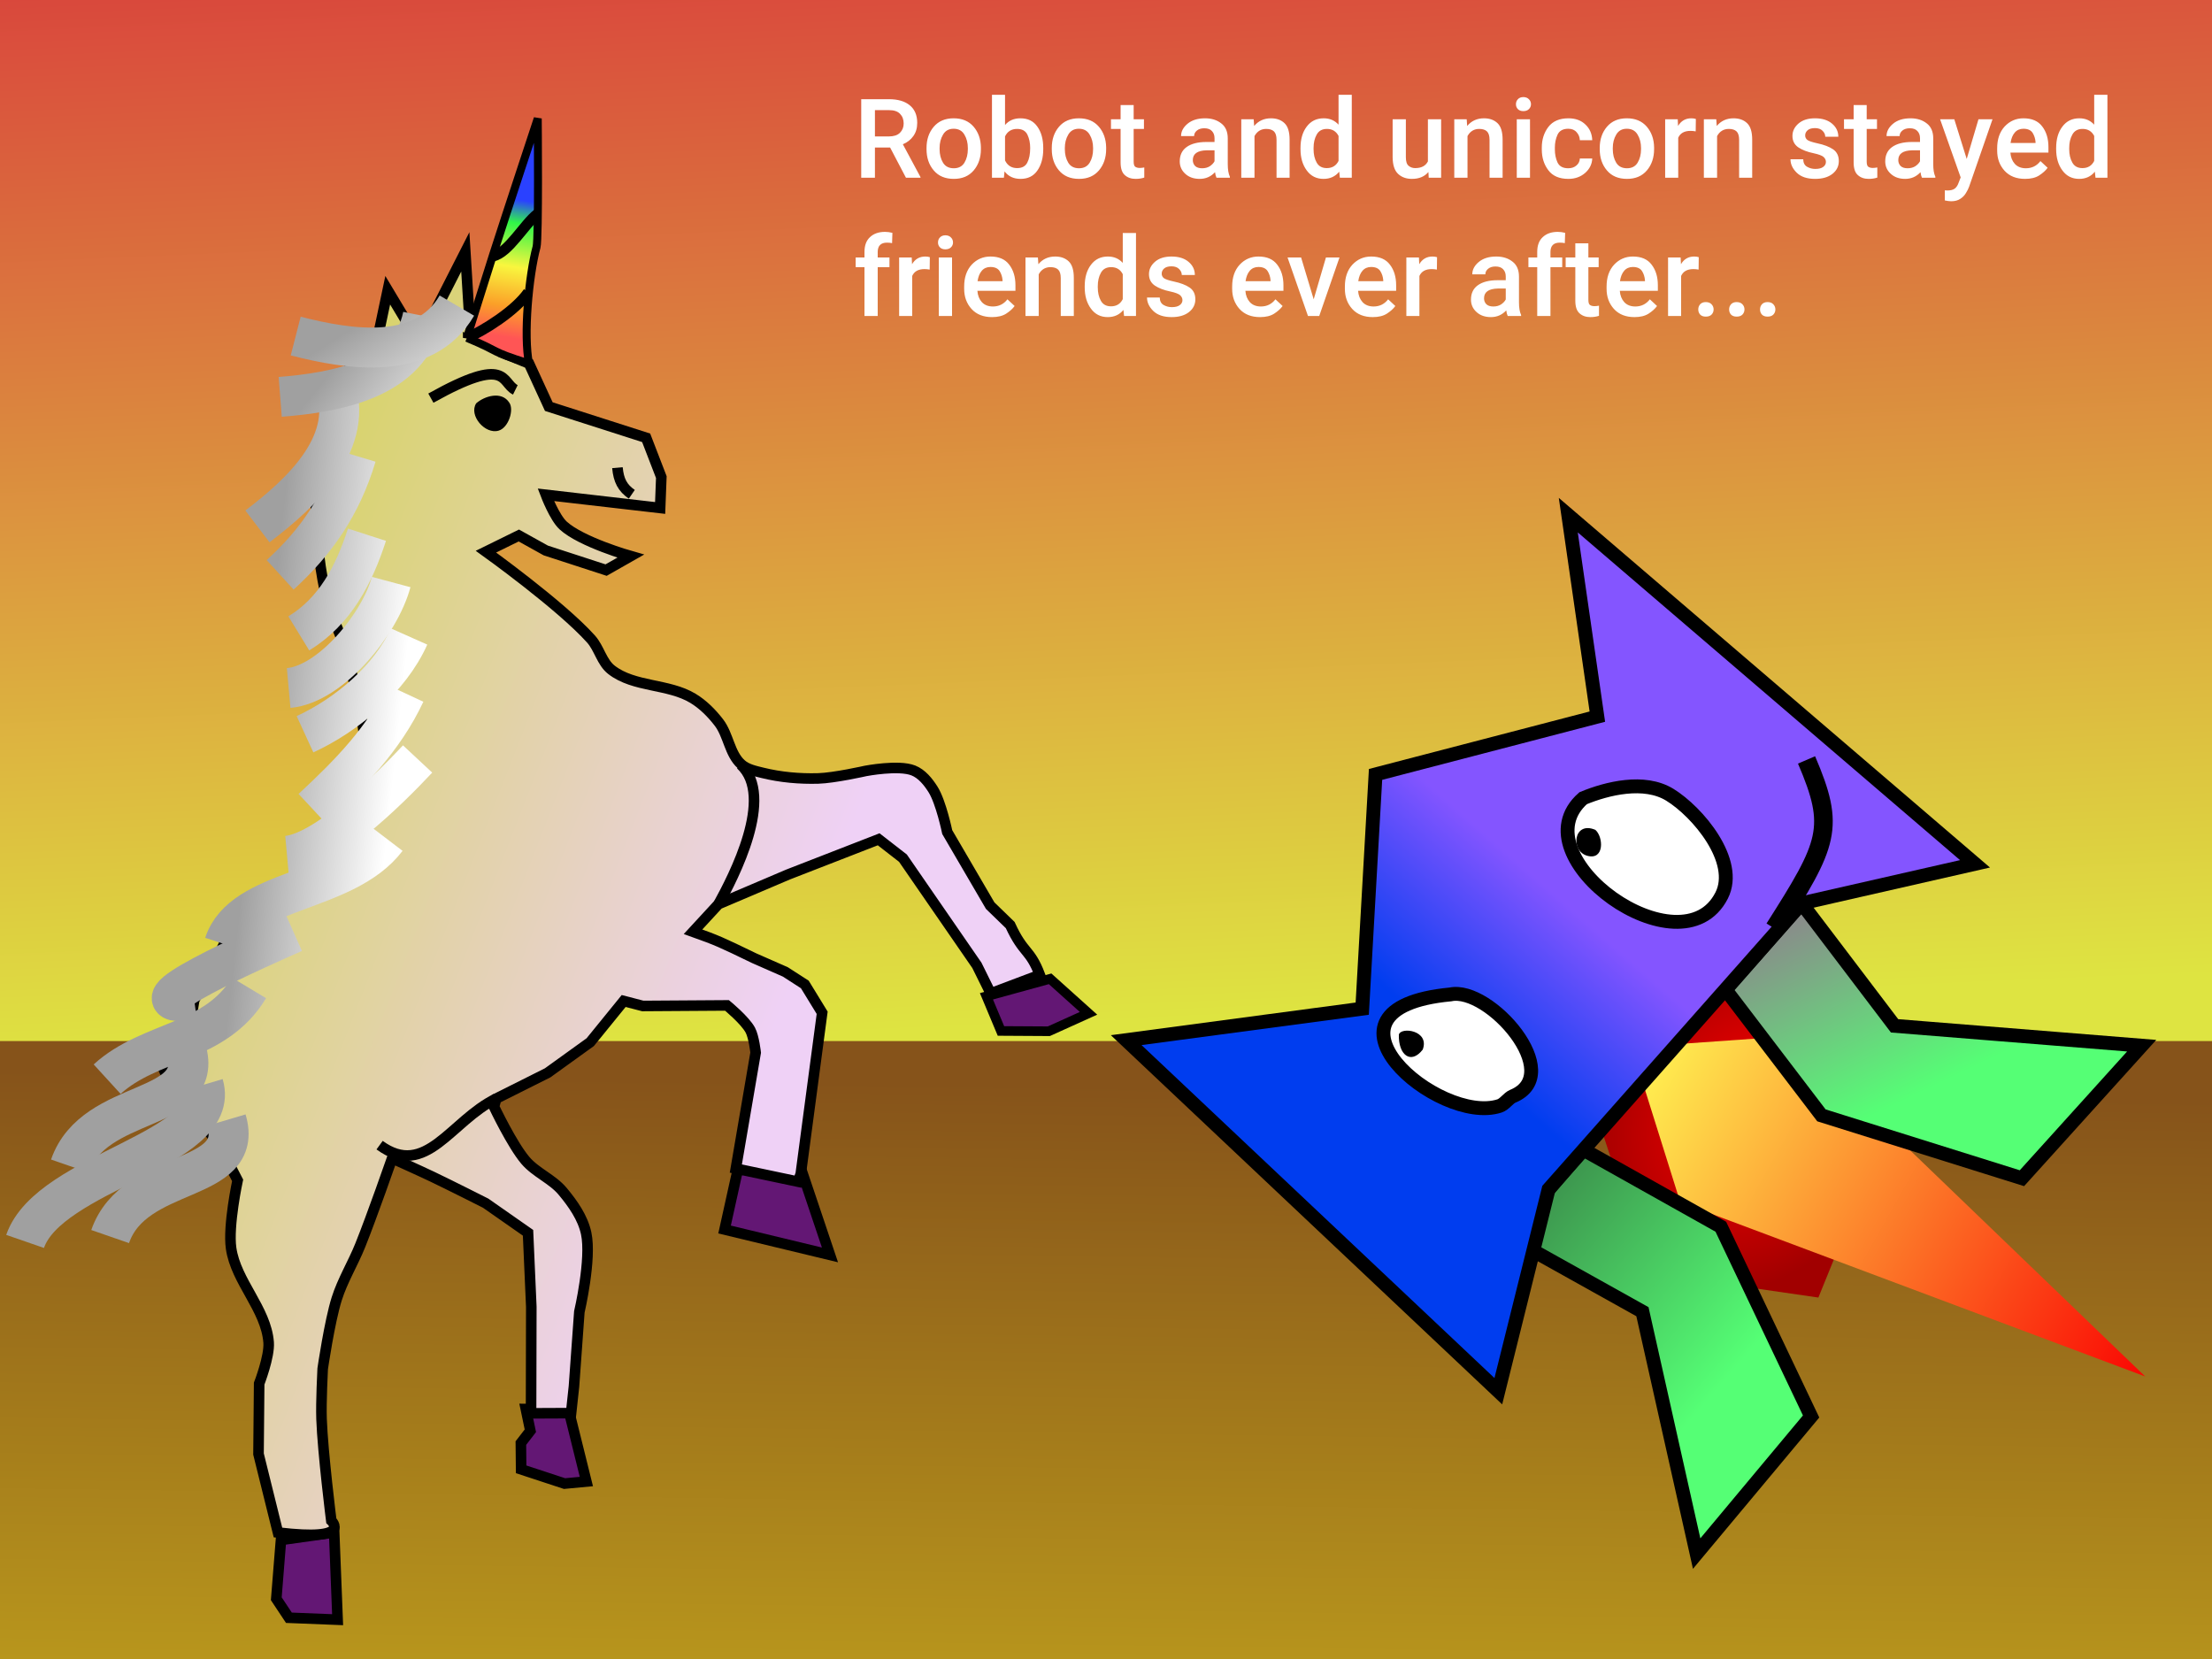
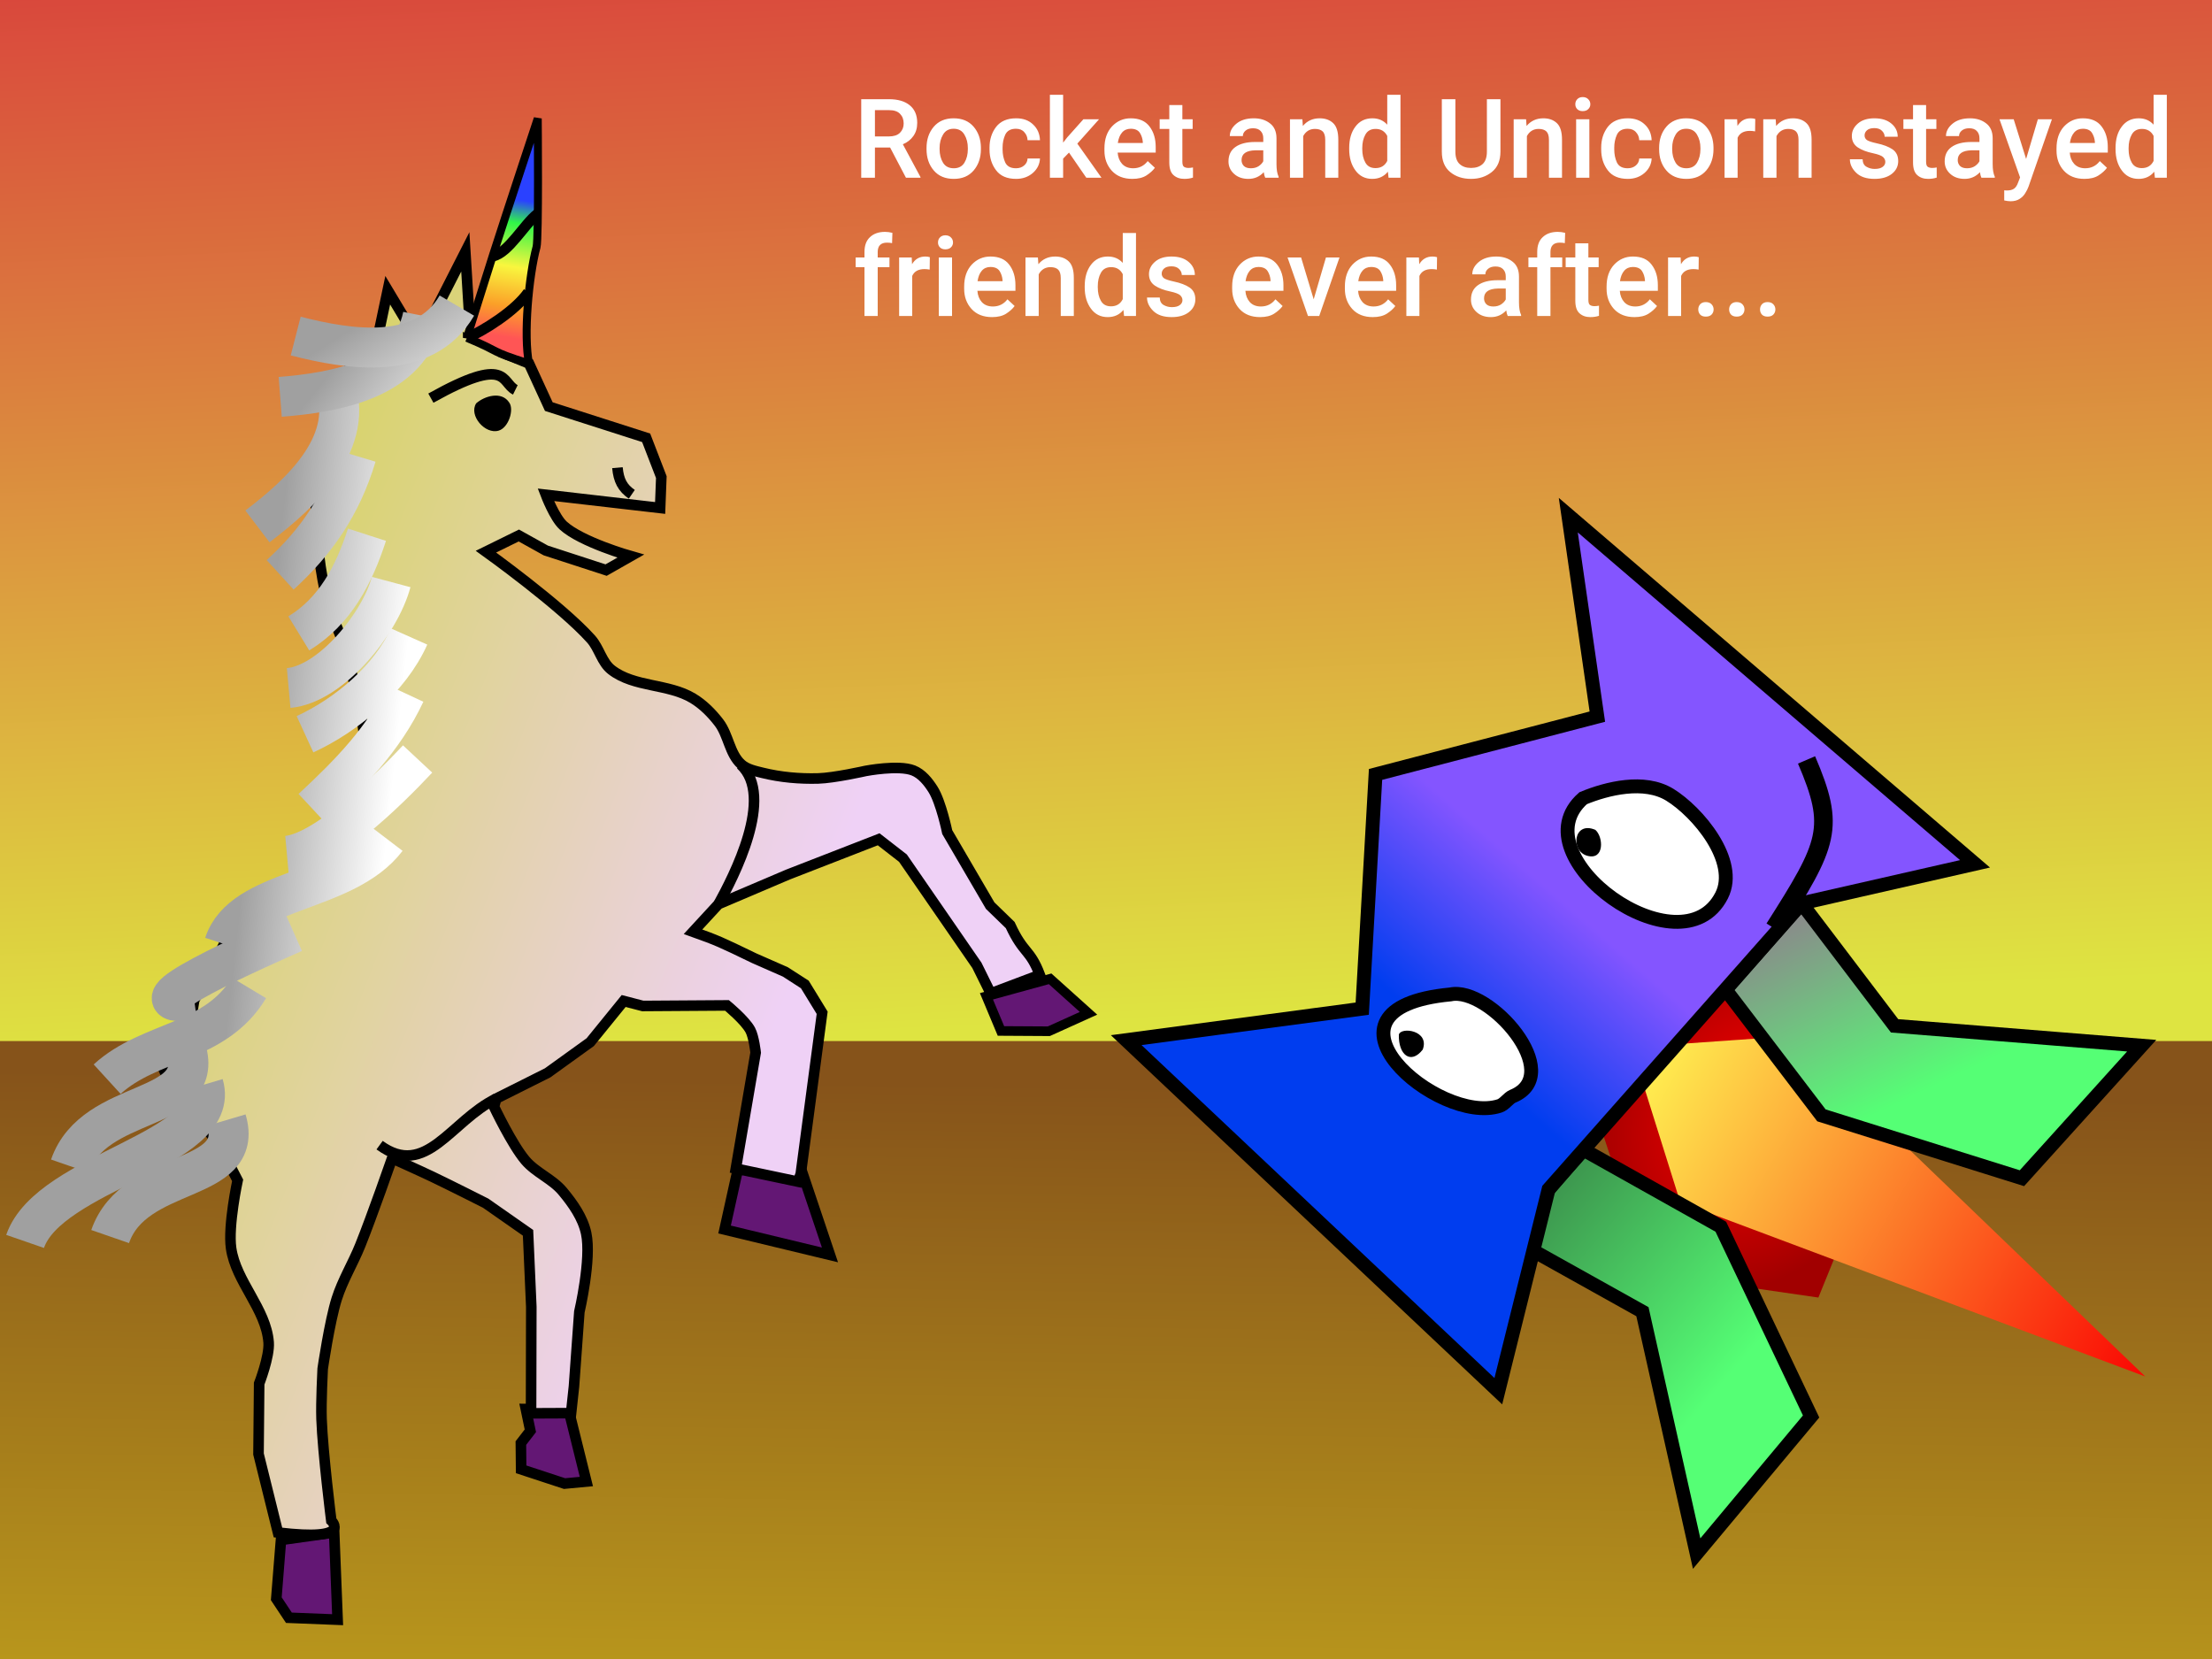
<svg xmlns="http://www.w3.org/2000/svg" xmlns:xlink="http://www.w3.org/1999/xlink" width="800" height="600" viewBox="0 0 211.667 158.75" version="1.1" id="svg68892">
  <defs id="defs68886">
    <linearGradient xlink:href="#linearGradient42288" id="linearGradient42290-5-4" x1="71.972" y1="202.472" x2="81.622" y2="186.71" gradientUnits="userSpaceOnUse" gradientTransform="matrix(-5.762874,4.375918,4.375918,5.762874,-118.1013,-1405.841)" />
    <linearGradient id="linearGradient42288">
      <stop style="stop-color:#efd1f6;stop-opacity:1" offset="0" id="stop42284" />
      <stop style="stop-color:#d4d453;stop-opacity:1" offset="1" id="stop42286" />
    </linearGradient>
    <linearGradient xlink:href="#linearGradient37591" id="linearGradient43170" gradientUnits="userSpaceOnUse" gradientTransform="matrix(-9.945845,-6.189347,-6.595278,10.06986,2272.381,-489.0252)" x1="120.691" y1="114.614" x2="121.494" y2="112.676" />
    <linearGradient id="linearGradient37591">
      <stop id="stop37587" offset="0" style="stop-color:#ff5555;stop-opacity:1" />
      <stop style="stop-color:#fb9f28;stop-opacity:1" offset="0.222" id="stop37595" />
      <stop style="stop-color:#f9f63e;stop-opacity:1" offset="0.513" id="stop37593" />
      <stop id="stop37597" offset="0.831" style="stop-color:#30f548;stop-opacity:1" />
      <stop id="stop37589" offset="1" style="stop-color:#2a41ff;stop-opacity:1" />
    </linearGradient>
    <linearGradient xlink:href="#linearGradient42401" id="linearGradient43172" gradientUnits="userSpaceOnUse" x1="72.731" y1="190.313" x2="75.253" y2="187.924" gradientTransform="matrix(-5.762874,4.375918,4.375918,5.762874,-118.1013,-1405.841)" />
    <linearGradient id="linearGradient42401">
      <stop style="stop-color:#ffffff;stop-opacity:1" offset="0" id="stop42397" />
      <stop style="stop-color:#a0a0a0;stop-opacity:1" offset="1" id="stop42399" />
    </linearGradient>
    <linearGradient xlink:href="#linearGradient42401" id="linearGradient43192" gradientUnits="userSpaceOnUse" gradientTransform="matrix(-7.213752,0.5667128,0.5667128,7.213752,682.1893,-1424.705)" x1="72.731" y1="190.313" x2="75.253" y2="187.924" />
    <linearGradient xlink:href="#linearGradient42401" id="linearGradient43194" gradientUnits="userSpaceOnUse" gradientTransform="matrix(-7.008416,-1.800414,-1.800414,7.008416,1101.624,-1231.252)" x1="72.731" y1="190.313" x2="75.253" y2="187.924" />
    <linearGradient xlink:href="#linearGradient42401" id="linearGradient43196" gradientUnits="userSpaceOnUse" gradientTransform="matrix(-5.762874,4.375918,4.375918,5.762874,-114.9638,-1399.468)" x1="72.731" y1="190.313" x2="75.253" y2="187.924" />
    <linearGradient xlink:href="#linearGradient42401" id="linearGradient43198" gradientUnits="userSpaceOnUse" gradientTransform="matrix(-5.762874,4.375918,4.375918,5.762874,-110.814,-1393.069)" x1="72.731" y1="190.313" x2="75.253" y2="187.924" />
    <linearGradient xlink:href="#linearGradient42401" id="linearGradient82842" gradientUnits="userSpaceOnUse" gradientTransform="matrix(-5.762874,4.375918,4.375918,5.762874,-118.1013,-1405.841)" x1="72.731" y1="190.313" x2="75.253" y2="187.924" />
    <linearGradient xlink:href="#linearGradient42401" id="linearGradient82844" gradientUnits="userSpaceOnUse" gradientTransform="matrix(-5.762874,4.375918,4.375918,5.762874,-118.1013,-1405.841)" x1="72.731" y1="190.313" x2="75.253" y2="187.924" />
    <linearGradient xlink:href="#linearGradient42401" id="linearGradient82846" gradientUnits="userSpaceOnUse" gradientTransform="matrix(-5.762874,4.375918,4.375918,5.762874,-118.1013,-1405.841)" x1="72.731" y1="190.313" x2="75.253" y2="187.924" />
    <linearGradient xlink:href="#linearGradient42401" id="linearGradient82848" gradientUnits="userSpaceOnUse" gradientTransform="matrix(-5.762874,4.375918,4.375918,5.762874,-118.1013,-1405.841)" x1="72.731" y1="190.313" x2="75.253" y2="187.924" />
    <linearGradient xlink:href="#linearGradient42401" id="linearGradient82850" gradientUnits="userSpaceOnUse" gradientTransform="matrix(-5.762874,4.375918,4.375918,5.762874,-118.1013,-1405.841)" x1="72.731" y1="190.313" x2="75.253" y2="187.924" />
    <linearGradient xlink:href="#linearGradient42401" id="linearGradient82852" gradientUnits="userSpaceOnUse" gradientTransform="matrix(-5.762874,4.375918,4.375918,5.762874,-118.1013,-1405.841)" x1="72.731" y1="190.313" x2="75.253" y2="187.924" />
    <linearGradient xlink:href="#linearGradient42401" id="linearGradient82854" gradientUnits="userSpaceOnUse" gradientTransform="matrix(-5.762874,4.375918,4.375918,5.762874,-118.1013,-1405.841)" x1="72.731" y1="190.313" x2="75.253" y2="187.924" />
    <linearGradient xlink:href="#linearGradient42401" id="linearGradient82856" gradientUnits="userSpaceOnUse" gradientTransform="matrix(-5.762874,4.375918,4.375918,5.762874,-118.1013,-1405.841)" x1="72.731" y1="190.313" x2="75.253" y2="187.924" />
    <linearGradient xlink:href="#linearGradient42401" id="linearGradient82858" gradientUnits="userSpaceOnUse" gradientTransform="matrix(-5.762874,4.375918,4.375918,5.762874,-118.1013,-1405.841)" x1="72.731" y1="190.313" x2="75.253" y2="187.924" />
    <linearGradient xlink:href="#linearGradient42401" id="linearGradient82860" gradientUnits="userSpaceOnUse" gradientTransform="matrix(-5.762874,4.375918,4.375918,5.762874,-118.1013,-1405.841)" x1="72.731" y1="190.313" x2="75.253" y2="187.924" />
    <linearGradient xlink:href="#linearGradient47856" id="linearGradient47860" x1="89.391" y1="139.006" x2="91.659" y2="215.357" gradientUnits="userSpaceOnUse" gradientTransform="matrix(1,0,0,1.444361,4.242728,-74.54912)" />
    <linearGradient id="linearGradient47856">
      <stop id="stop47852" offset="0" style="stop-color:#d93c3c;stop-opacity:1" />
      <stop id="stop47854" offset="1" style="stop-color:#dee441;stop-opacity:1" />
    </linearGradient>
    <linearGradient xlink:href="#linearGradient47824" id="linearGradient47826" x1="84.667" y1="229.153" x2="83.533" y2="309.284" gradientUnits="userSpaceOnUse" gradientTransform="translate(0.4819681,12.63325)" />
    <linearGradient id="linearGradient47824">
      <stop style="stop-color:#86531a;stop-opacity:1" offset="0" id="stop47820" />
      <stop style="stop-color:#cdb21d;stop-opacity:1" offset="1" id="stop47822" />
    </linearGradient>
    <linearGradient xlink:href="#linearGradient14325" id="linearGradient14327" x1="128.738" y1="127.378" x2="128.664" y2="110.926" gradientUnits="userSpaceOnUse" gradientTransform="matrix(1.329584,-0.7044419,0.7044419,1.329584,-110.8409,186.421)" />
    <linearGradient id="linearGradient14325">
      <stop style="stop-color:#55ff75;stop-opacity:1;" offset="0" id="stop14321" />
      <stop style="stop-color:#3d954e;stop-opacity:1" offset="1" id="stop14323" />
    </linearGradient>
    <linearGradient xlink:href="#linearGradient14317" id="linearGradient14319" x1="143.123" y1="122.271" x2="148.412" y2="110.081" gradientUnits="userSpaceOnUse" gradientTransform="matrix(1.329584,-0.7044419,0.7044419,1.329584,-110.8409,186.421)" />
    <linearGradient id="linearGradient14317">
      <stop style="stop-color:#55ff75;stop-opacity:1;" offset="0" id="stop14313" />
      <stop style="stop-color:#898c8a;stop-opacity:1" offset="1" id="stop14315" />
    </linearGradient>
    <linearGradient xlink:href="#linearGradient4775" id="linearGradient4777" x1="121.128" y1="123.78" x2="117.638" y2="123.774" gradientUnits="userSpaceOnUse" gradientTransform="matrix(4.430842,-2.347553,2.347553,4.430842,-679.1402,-48.81989)" />
    <linearGradient id="linearGradient4775">
      <stop style="stop-color:#8455ff;stop-opacity:1;" offset="0" id="stop4771" />
      <stop style="stop-color:#003def;stop-opacity:1" offset="1" id="stop4773" />
    </linearGradient>
    <radialGradient xlink:href="#linearGradient4794" id="radialGradient4796" cx="107.17" cy="57.269" fx="107.17" fy="57.269" r="3.813" gradientTransform="matrix(1,0,0,1.263863,0,-15.11103)" gradientUnits="userSpaceOnUse" />
    <linearGradient id="linearGradient4794">
      <stop style="stop-color:#fa0000;stop-opacity:1;" offset="0" id="stop4790" />
      <stop style="stop-color:#a10000;stop-opacity:1" offset="1" id="stop4792" />
    </linearGradient>
    <linearGradient xlink:href="#linearGradient4784" id="linearGradient4786" x1="104.757" y1="56.37" x2="120.797" y2="56.37" gradientUnits="userSpaceOnUse" gradientTransform="translate(-1.27567,1.228423)" />
    <linearGradient id="linearGradient4784">
      <stop style="stop-color:#fffd55;stop-opacity:1" offset="0" id="stop4780" />
      <stop style="stop-color:#fa0000;stop-opacity:1" offset="1" id="stop4782" />
    </linearGradient>
  </defs>
  <g id="layer1" transform="translate(0,-138.25)">
    <rect style="opacity:1;vector-effect:none;fill:url(#linearGradient47826);fill-opacity:1;stroke:none;stroke-width:1;stroke-linecap:round;stroke-linejoin:miter;stroke-miterlimit:4;stroke-dasharray:none;stroke-dashoffset:0;stroke-opacity:1" id="rect47818" width="233.211" height="78.241" x="-6.7" y="236.684" />
    <rect style="opacity:1;vector-effect:none;fill:url(#linearGradient47860);fill-opacity:1;stroke:none;stroke-width:1.202;stroke-linecap:round;stroke-linejoin:miter;stroke-miterlimit:4;stroke-dasharray:none;stroke-dashoffset:0;stroke-opacity:1" id="rect47818-8" width="233.211" height="113.008" x="-5.774" y="124.861" />
    <g id="g82918" transform="matrix(0.5281991,0,0,0.5281991,-119.1082,213.6657)">
      <path id="path42261-6-2" d="m 415.741,34.545 6.957,6.249 -7.19,3.25 -8.675,-0.052 -2.627,-6.278 z" style="fill:#631774;fill-opacity:1;stroke:#000000;stroke-width:1.742px;stroke-linecap:butt;stroke-linejoin:miter;stroke-opacity:1" />
      <path id="path42263-4-4" d="m 370.35,68.176 5.509,16.387 -19.097,-4.6 2.357,-10.657 c 6.599,-1.07 5.64,-1.357 11.232,-1.129 z" style="fill:#631774;fill-opacity:1;stroke:#000000;stroke-width:1.915px;stroke-linecap:butt;stroke-linejoin:miter;stroke-opacity:1" />
      <path id="path42265-2-5" d="m 328.485,112.541 3.243,13.079 -3.956,0.372 -7.863,-2.584 -0.048,-4.757 1.719,-2.225 -0.82,-3.946 z" style="fill:#631774;fill-opacity:1;stroke:#000000;stroke-width:1.915px;stroke-linecap:butt;stroke-linejoin:miter;stroke-opacity:1" />
      <path id="path42267-2-6" d="m 286.039,134.846 0.623,15.803 -8.825,-0.351 -2.286,-3.446 0.851,-10.644 z" style="fill:#631774;fill-opacity:1;stroke:#000000;stroke-width:1.915px;stroke-linecap:butt;stroke-linejoin:miter;stroke-opacity:1" />
      <path id="path42281-7-9" d="m 285.94,-73.726 7.579,-5.968 2.222,-10.505 3.982,6.644 3.549,-0.783 6.524,-12.815 0.787,12.789 1.156,0.822 4.465,0.499 0.504,4.226 4.631,1.902 3.583,7.797 17.636,5.653 2.748,7.12 -0.215,5.592 -20.706,-2.389 c 0,0 1.566,4.12 3.134,5.557 3.303,3.026 12.237,5.556 12.237,5.556 l -4.453,2.531 -10.931,-3.558 -4.878,-2.711 -5.956,2.929 c 0,0 13.518,9.689 19.03,15.828 1.492,1.661 1.942,4.21 3.705,5.579 4.114,3.196 10.293,2.466 14.753,5.158 1.838,1.109 3.404,2.687 4.714,4.389 1.74,2.265 1.914,5.648 4.039,7.557 1.025,0.922 2.496,1.22 3.834,1.551 3.293,0.815 6.735,1.119 10.126,1.023 2.893,-0.082 8.576,-1.362 8.576,-1.362 0,0 5.969,-1.151 8.647,-0.085 1.538,0.612 2.692,2.047 3.574,3.448 1.445,2.294 2.567,7.718 2.567,7.718 l 7.779,13.322 3.625,3.515 c 2.461,5.334 3.531,4.24 5.375,9.03 l -8.897,3.354 -2.505,-5.073 -13.398,-19.425 -4.4,-3.42 -16.415,6.383 -12.604,5.364 -4.613,5.005 c 4.463,1.597 4.963,1.834 11.083,4.794 l 5.639,2.479 3.531,2.276 3.142,5.127 -3.884,29.217 -0.506,1.377 -11.251,-2.372 3.591,-21.002 c 0,0 -0.309,-2.858 -0.975,-4.091 -0.973,-1.8 -4.215,-4.462 -4.215,-4.462 l -15.254,0.101 -3.464,-0.901 -6.058,7.455 -7.721,5.562 -9.306,4.662 -0.405,1.479 c 0,0 3.251,6.853 5.676,9.714 1.896,2.236 4.89,3.366 6.765,5.62 1.857,2.231 3.645,4.76 4.255,7.598 1.001,4.656 -1.239,14.235 -1.239,14.235 l -0.975,13.503 -0.521,4.838 -7.251,0.032 0.044,-19.3 -0.593,-13.405 -7.677,-5.365 c 0,0 -6.44,-3.259 -9.698,-4.812 -2.398,-1.143 -7.246,-3.316 -7.246,-3.316 0,0 -3.688,10.575 -5.778,15.768 -1.317,3.271 -3.195,6.321 -4.258,9.683 -1.299,4.11 -2.544,12.68 -2.544,12.68 0,0 -0.316,6.061 -0.206,9.09 0.225,6.165 1.767,18.424 1.767,18.424 0,0 4.08,3.804 -9.661,2.15 l -3.526,-14.225 0.118,-12.756 c 0,0 1.911,-4.919 1.716,-7.465 -0.469,-6.106 -5.936,-11.004 -6.801,-17.067 -0.581,-4.075 1.182,-12.291 1.182,-12.291 l -3.509,-6.79 c 0,0 -10.16,-11.603 -10.102,-14.242 l 4.292,-2.658 1.46,-8.959 5.426,-10.167 10.503,-9.516 c 0,0 5.616,-2.945 8.005,-4.99 1.464,-1.252 2.803,-2.711 3.779,-4.372 1.244,-2.115 2.011,-4.514 2.526,-6.913 0.696,-3.247 0.93,-6.622 0.719,-9.936 -0.371,-5.813 -1.921,-11.51 -3.464,-17.127 -0.997,-3.627 -2.942,-6.973 -3.731,-10.651 -1.381,-6.441 -1.956,-13.109 -1.686,-19.691 0.26,-6.34 3.172,-18.769 3.172,-18.769 z" style="fill:url(#linearGradient42290-5-4);fill-opacity:1;stroke:#000000;stroke-width:1.915px;stroke-linecap:butt;stroke-linejoin:miter;stroke-opacity:1" />
      <path id="path42292-5-0" d="m 303.558,-70.65 c 14.124,-7.912 12.705,-2.78 15.302,-1.502" style="fill:none;stroke:#000000;stroke-width:1.915px;stroke-linecap:butt;stroke-linejoin:miter;stroke-opacity:1" />
      <path id="path42294-1-1" d="m 317.772,-69.824 c 0.88,1.28 -0.133,4.521 -1.932,5.059 -2.473,0.739 -5.466,-2.766 -4.075,-4.944 1.469,-1.306 4.612,-2.31 6.007,-0.115 z" style="fill:#000000;fill-opacity:1;stroke:none;stroke-width:1.218px;stroke-linecap:butt;stroke-linejoin:miter;stroke-opacity:1" />
      <path id="path37572-1-6-0" d="m 310.084,-81.571 c 1.521,-4.783 3.134,-10.049 4.744,-15.06 2.649,-8.243 8.091,-24.683 8.091,-24.683 0,0 0.199,21.737 -0.219,23.283 -1.396,5.164 -2.407,16.039 -1.361,21.116 -7.635,-2.428 -4.631,-1.902 -11.255,-4.657 z" style="fill:url(#linearGradient43170);fill-opacity:1;stroke:#000000;stroke-width:1.447;stroke-linecap:butt;stroke-linejoin:miter;stroke-miterlimit:4;stroke-dasharray:none;stroke-opacity:1" />
      <path id="path42358-5-1" d="m 310.084,-81.571 c 2.938,-1.232 8.821,-4.899 11.127,-8.275" style="fill:none;stroke:#000000;stroke-width:1.915px;stroke-linecap:butt;stroke-linejoin:miter;stroke-opacity:1" />
      <path id="path42360-9-4" d="m 314.76,-96.364 c 2.873,-0.569 5.694,-5.826 8.139,-7.683" style="fill:none;stroke:#000000;stroke-width:1.915px;stroke-linecap:butt;stroke-linejoin:miter;stroke-opacity:1" />
      <path id="path42362-5-7" d="m 285.94,-73.726 c 4.269,10.978 -5.775,20.215 -13.805,26.312" style="fill:none;stroke:url(#linearGradient82842);stroke-width:7.236;stroke-linecap:butt;stroke-linejoin:miter;stroke-miterlimit:4;stroke-dasharray:none;stroke-opacity:1" />
      <path id="path42364-2-0" d="m 290.065,-60.178 c -2.714,9.036 -7.307,15.595 -13.816,21.54" style="fill:none;stroke:url(#linearGradient82844);stroke-width:7.236;stroke-linecap:butt;stroke-linejoin:miter;stroke-miterlimit:4;stroke-dasharray:none;stroke-opacity:1" />
      <path id="path42366-1-9" d="m 291.977,-45.907 c -2.374,7.329 -5.79,13.856 -12.349,17.876" style="fill:none;stroke:url(#linearGradient82846);stroke-width:7.236;stroke-linecap:butt;stroke-linejoin:miter;stroke-miterlimit:4;stroke-dasharray:none;stroke-opacity:1" />
      <path id="path42368-9-2" d="m 296.36,-37.337 c -2.031,7.588 -10.915,18.502 -18.568,19.199" style="fill:none;stroke:url(#linearGradient82848);stroke-width:7.236;stroke-linecap:butt;stroke-linejoin:miter;stroke-miterlimit:4;stroke-dasharray:none;stroke-opacity:1" />
      <path id="path42370-6-7" d="m 299.6,-27.473 c -3.417,7.663 -11.334,14.258 -18.848,17.711" style="fill:none;stroke:url(#linearGradient82850);stroke-width:7.236;stroke-linecap:butt;stroke-linejoin:miter;stroke-miterlimit:4;stroke-dasharray:none;stroke-opacity:1" />
      <path id="path42372-3-2" d="m 298.917,-17.18 c -3.872,8.29 -10.148,14.634 -16.866,20.881" style="fill:none;stroke:url(#linearGradient82852);stroke-width:7.236;stroke-linecap:butt;stroke-linejoin:miter;stroke-miterlimit:4;stroke-dasharray:none;stroke-opacity:1" />
      <path id="path42374-8-8" d="M 301.153,-5.28 C 295.526,0.755 284.261,11.641 277.499,12.257" style="fill:none;stroke:url(#linearGradient82854);stroke-width:7.236;stroke-linecap:butt;stroke-linejoin:miter;stroke-miterlimit:4;stroke-dasharray:none;stroke-opacity:1" />
      <path id="path42376-9-6" d="m 295.553,9.171 c -7.615,9.984 -26.121,8.86 -29.437,19.068" style="fill:none;stroke:url(#linearGradient82856);stroke-width:7.236;stroke-linecap:butt;stroke-linejoin:miter;stroke-miterlimit:4;stroke-dasharray:none;stroke-opacity:1" />
      <path id="path42378-5-6" d="m 278.732,26.193 c -5.798,2.577 -32.107,14.091 -18.042,12.213" style="fill:none;stroke:url(#linearGradient82858);stroke-width:7.236;stroke-linecap:butt;stroke-linejoin:miter;stroke-miterlimit:4;stroke-dasharray:none;stroke-opacity:1" />
      <path id="path42380-6-6" d="m 270.601,36.192 c -6.076,10.113 -17.88,9.399 -25.692,16.534" style="fill:none;stroke:url(#linearGradient82860);stroke-width:7.236;stroke-linecap:butt;stroke-linejoin:miter;stroke-miterlimit:4;stroke-dasharray:none;stroke-opacity:1" />
      <path id="path42382-8-0" d="m 259.23,47.366 c 3.479,11.741 -16.659,8.386 -21.063,21.104" style="fill:none;stroke:url(#linearGradient43172);stroke-width:7.236;stroke-linecap:butt;stroke-linejoin:miter;stroke-miterlimit:4;stroke-dasharray:none;stroke-opacity:1" />
      <path id="path42362-8-5-1" d="m 302.099,-85.559 c -2.343,11.543 -15.785,13.886 -25.836,14.675" style="fill:none;stroke:url(#linearGradient43192);stroke-width:7.236;stroke-linecap:butt;stroke-linejoin:miter;stroke-miterlimit:4;stroke-dasharray:none;stroke-opacity:1" />
      <path id="path42362-4-4-8" d="m 308.267,-87.414 c -5.955,10.162 -19.432,8.024 -29.197,5.516" style="fill:none;stroke:url(#linearGradient43194);stroke-width:7.236;stroke-linecap:butt;stroke-linejoin:miter;stroke-miterlimit:4;stroke-dasharray:none;stroke-opacity:1" />
      <path id="path42382-7-6-9" d="m 262.367,53.739 c 3.479,11.741 -27.92,15.661 -32.324,28.38" style="fill:none;stroke:url(#linearGradient43196);stroke-width:7.236;stroke-linecap:butt;stroke-linejoin:miter;stroke-miterlimit:4;stroke-dasharray:none;stroke-opacity:1" />
      <path id="path42382-7-1-0-5" d="m 266.517,60.137 c 3.479,11.741 -16.659,8.385 -21.063,21.104" style="fill:none;stroke:url(#linearGradient43198);stroke-width:7.236;stroke-linecap:butt;stroke-linejoin:miter;stroke-miterlimit:4;stroke-dasharray:none;stroke-opacity:1" />
      <path id="path42525-1-8" d="m 337.358,-58.056 c 0.204,2.309 0.927,3.68 2.601,4.824" style="fill:none;stroke:#000000;stroke-width:1.915px;stroke-linecap:butt;stroke-linejoin:miter;stroke-opacity:1" />
      <path id="path42527-5-3" d="m 359.677,-4.266 c 6.298,5.804 -1.332,20.411 -4.014,25.284" style="fill:none;stroke:#000000;stroke-width:1.915px;stroke-linecap:butt;stroke-linejoin:miter;stroke-opacity:1" />
      <path id="path42529-9-6" d="m 315.403,56.246 c -8.309,4.079 -12.711,14.573 -21.133,8.433" style="fill:none;stroke:#000000;stroke-width:1.915px;stroke-linecap:butt;stroke-linejoin:miter;stroke-opacity:1" />
    </g>
    <g id="g92089" transform="rotate(-21.10486,166.8166,221.2918)">
      <g transform="matrix(2.417196,2.941098,-2.941098,2.417196,68.46646,-210.4804)" id="g4800">
        <path style="fill:url(#radialGradient4796);fill-opacity:1;stroke:none;stroke-width:0.265px;stroke-linecap:butt;stroke-linejoin:miter;stroke-opacity:1" d="m 110.275,55.048 -3.402,-2.599 -3.166,3.922 -0.35,2.437 3.61,3.28 4.016,-1.559 z" id="path4788" />
        <path style="fill:url(#linearGradient4786);fill-opacity:1;stroke:none;stroke-width:0.265px;stroke-linecap:butt;stroke-linejoin:miter;stroke-opacity:1" d="m 103.802,57.363 3.355,-2.221 11.954,3.071 -12.331,1.937 z" id="path4778" />
      </g>
      <path id="path4761" d="m 133.109,246.122 9.409,11.319 -3.494,23.463 14.942,-8.296 -1.522,-20.048 -9.635,-11.644 z" style="fill:url(#linearGradient14327);fill-opacity:1;stroke:#000000;stroke-width:1.327px;stroke-linecap:butt;stroke-linejoin:miter;stroke-opacity:1" />
      <path id="path4761-4" d="m 170.797,226.468 4.08,14.142 21.375,10.287 -15.256,7.704 -15.733,-12.519 -4.223,-14.511 z" style="fill:url(#linearGradient14319);fill-opacity:1;stroke:#000000;stroke-width:1.327px;stroke-linecap:butt;stroke-linejoin:miter;stroke-opacity:1" />
      <path id="path4759" d="m 105.789,215.411 22.157,5.323 9.26,-20.452 21.791,2.484 4.348,-18.987 24.295,45.14 -16.844,-2.451 -32.427,16.801 -11.456,16.307 z" style="fill:url(#linearGradient4777);fill-opacity:1;stroke:#000000;stroke-width:1.327px;stroke-linecap:butt;stroke-linejoin:miter;stroke-opacity:1" />
      <path id="path13929" d="m 136.308,222.503 c -13.781,-3.874 -5.574,11.319 0.54,11.645 0.521,0.028 1.046,-0.395 1.527,-0.407 5.548,-0.131 1.693,-10.646 -2.067,-11.238 z" style="fill:#ffffff;fill-opacity:1;stroke:#000000;stroke-width:1.327px;stroke-linecap:butt;stroke-linejoin:miter;stroke-opacity:1" />
      <path id="path13931" d="m 163.928,223.018 c 2.751,-2.473 0.743,-8.298 -1.155,-10.783 -1.741,-2.28 -5.386,-2.734 -7.853,-2.676 -7.934,2.907 2.706,19.123 9.008,13.459 z" style="fill:#ffffff;fill-opacity:1;stroke:#000000;stroke-width:1.327px;stroke-linecap:butt;stroke-linejoin:miter;stroke-opacity:1" />
      <path id="path13933" d="m 130.322,224.313 c -0.75,1.78 0.019,3.124 1.614,2.161 1.305,-1.473 -1.154,-2.805 -1.614,-2.161 z" style="fill:#000000;fill-opacity:1;stroke:none;stroke-width:1.327px;stroke-linecap:butt;stroke-linejoin:miter;stroke-opacity:1" />
      <path id="path13937" d="m 154.918,212.806 c -1.633,-1.594 -3.002,1.047 -1.594,2.051 1.371,0.979 2.075,-1.145 1.594,-2.051 z" style="fill:#000000;fill-opacity:1;stroke:none;stroke-width:1.327px;stroke-linecap:butt;stroke-linejoin:miter;stroke-opacity:1" />
      <path id="path9361" d="m 167.501,227.777 c 7.756,-5.727 8.939,-6.86 8.679,-13.939" style="fill:none;stroke:#000000;stroke-width:1.781px;stroke-linecap:butt;stroke-linejoin:miter;stroke-opacity:1" />
    </g>
    <text xml:space="preserve" style="font-style:normal;font-variant:normal;font-weight:500;font-stretch:normal;font-size:10.583px;line-height:1.25;font-family:'Roboto Medium';-inkscape-font-specification:'Roboto Medium, Medium';font-variant-ligatures:normal;font-variant-caps:normal;font-variant-numeric:normal;font-feature-settings:normal;text-align:start;letter-spacing:0px;word-spacing:0px;writing-mode:lr-tb;text-anchor:start;fill:#000000;fill-opacity:1;stroke:none;stroke-width:0.265" x="81.643" y="155.259" id="text92093">
-       <tspan id="tspan92091" x="81.643" y="155.259" style="font-style:normal;font-variant:normal;font-weight:500;font-stretch:normal;font-size:10.583px;font-family:'Roboto Medium';-inkscape-font-specification:'Roboto Medium, Medium';font-variant-ligatures:normal;font-variant-caps:normal;font-variant-numeric:normal;font-feature-settings:normal;text-align:start;writing-mode:lr-tb;text-anchor:start;fill:#ffffff;stroke-width:0.265">Robot and unicorn stayed</tspan>
+       <tspan id="tspan92091" x="81.643" y="155.259" style="font-style:normal;font-variant:normal;font-weight:500;font-stretch:normal;font-size:10.583px;font-family:'Roboto Medium';-inkscape-font-specification:'Roboto Medium, Medium';font-variant-ligatures:normal;font-variant-caps:normal;font-variant-numeric:normal;font-feature-settings:normal;text-align:start;writing-mode:lr-tb;text-anchor:start;fill:#ffffff;stroke-width:0.265">Rocket and Unicorn stayed</tspan>
      <tspan x="81.643" y="168.488" style="font-style:normal;font-variant:normal;font-weight:500;font-stretch:normal;font-size:10.583px;font-family:'Roboto Medium';-inkscape-font-specification:'Roboto Medium, Medium';font-variant-ligatures:normal;font-variant-caps:normal;font-variant-numeric:normal;font-feature-settings:normal;text-align:start;writing-mode:lr-tb;text-anchor:start;fill:#ffffff;stroke-width:0.265" id="tspan92095">friends ever after...</tspan>
    </text>
  </g>
</svg>
